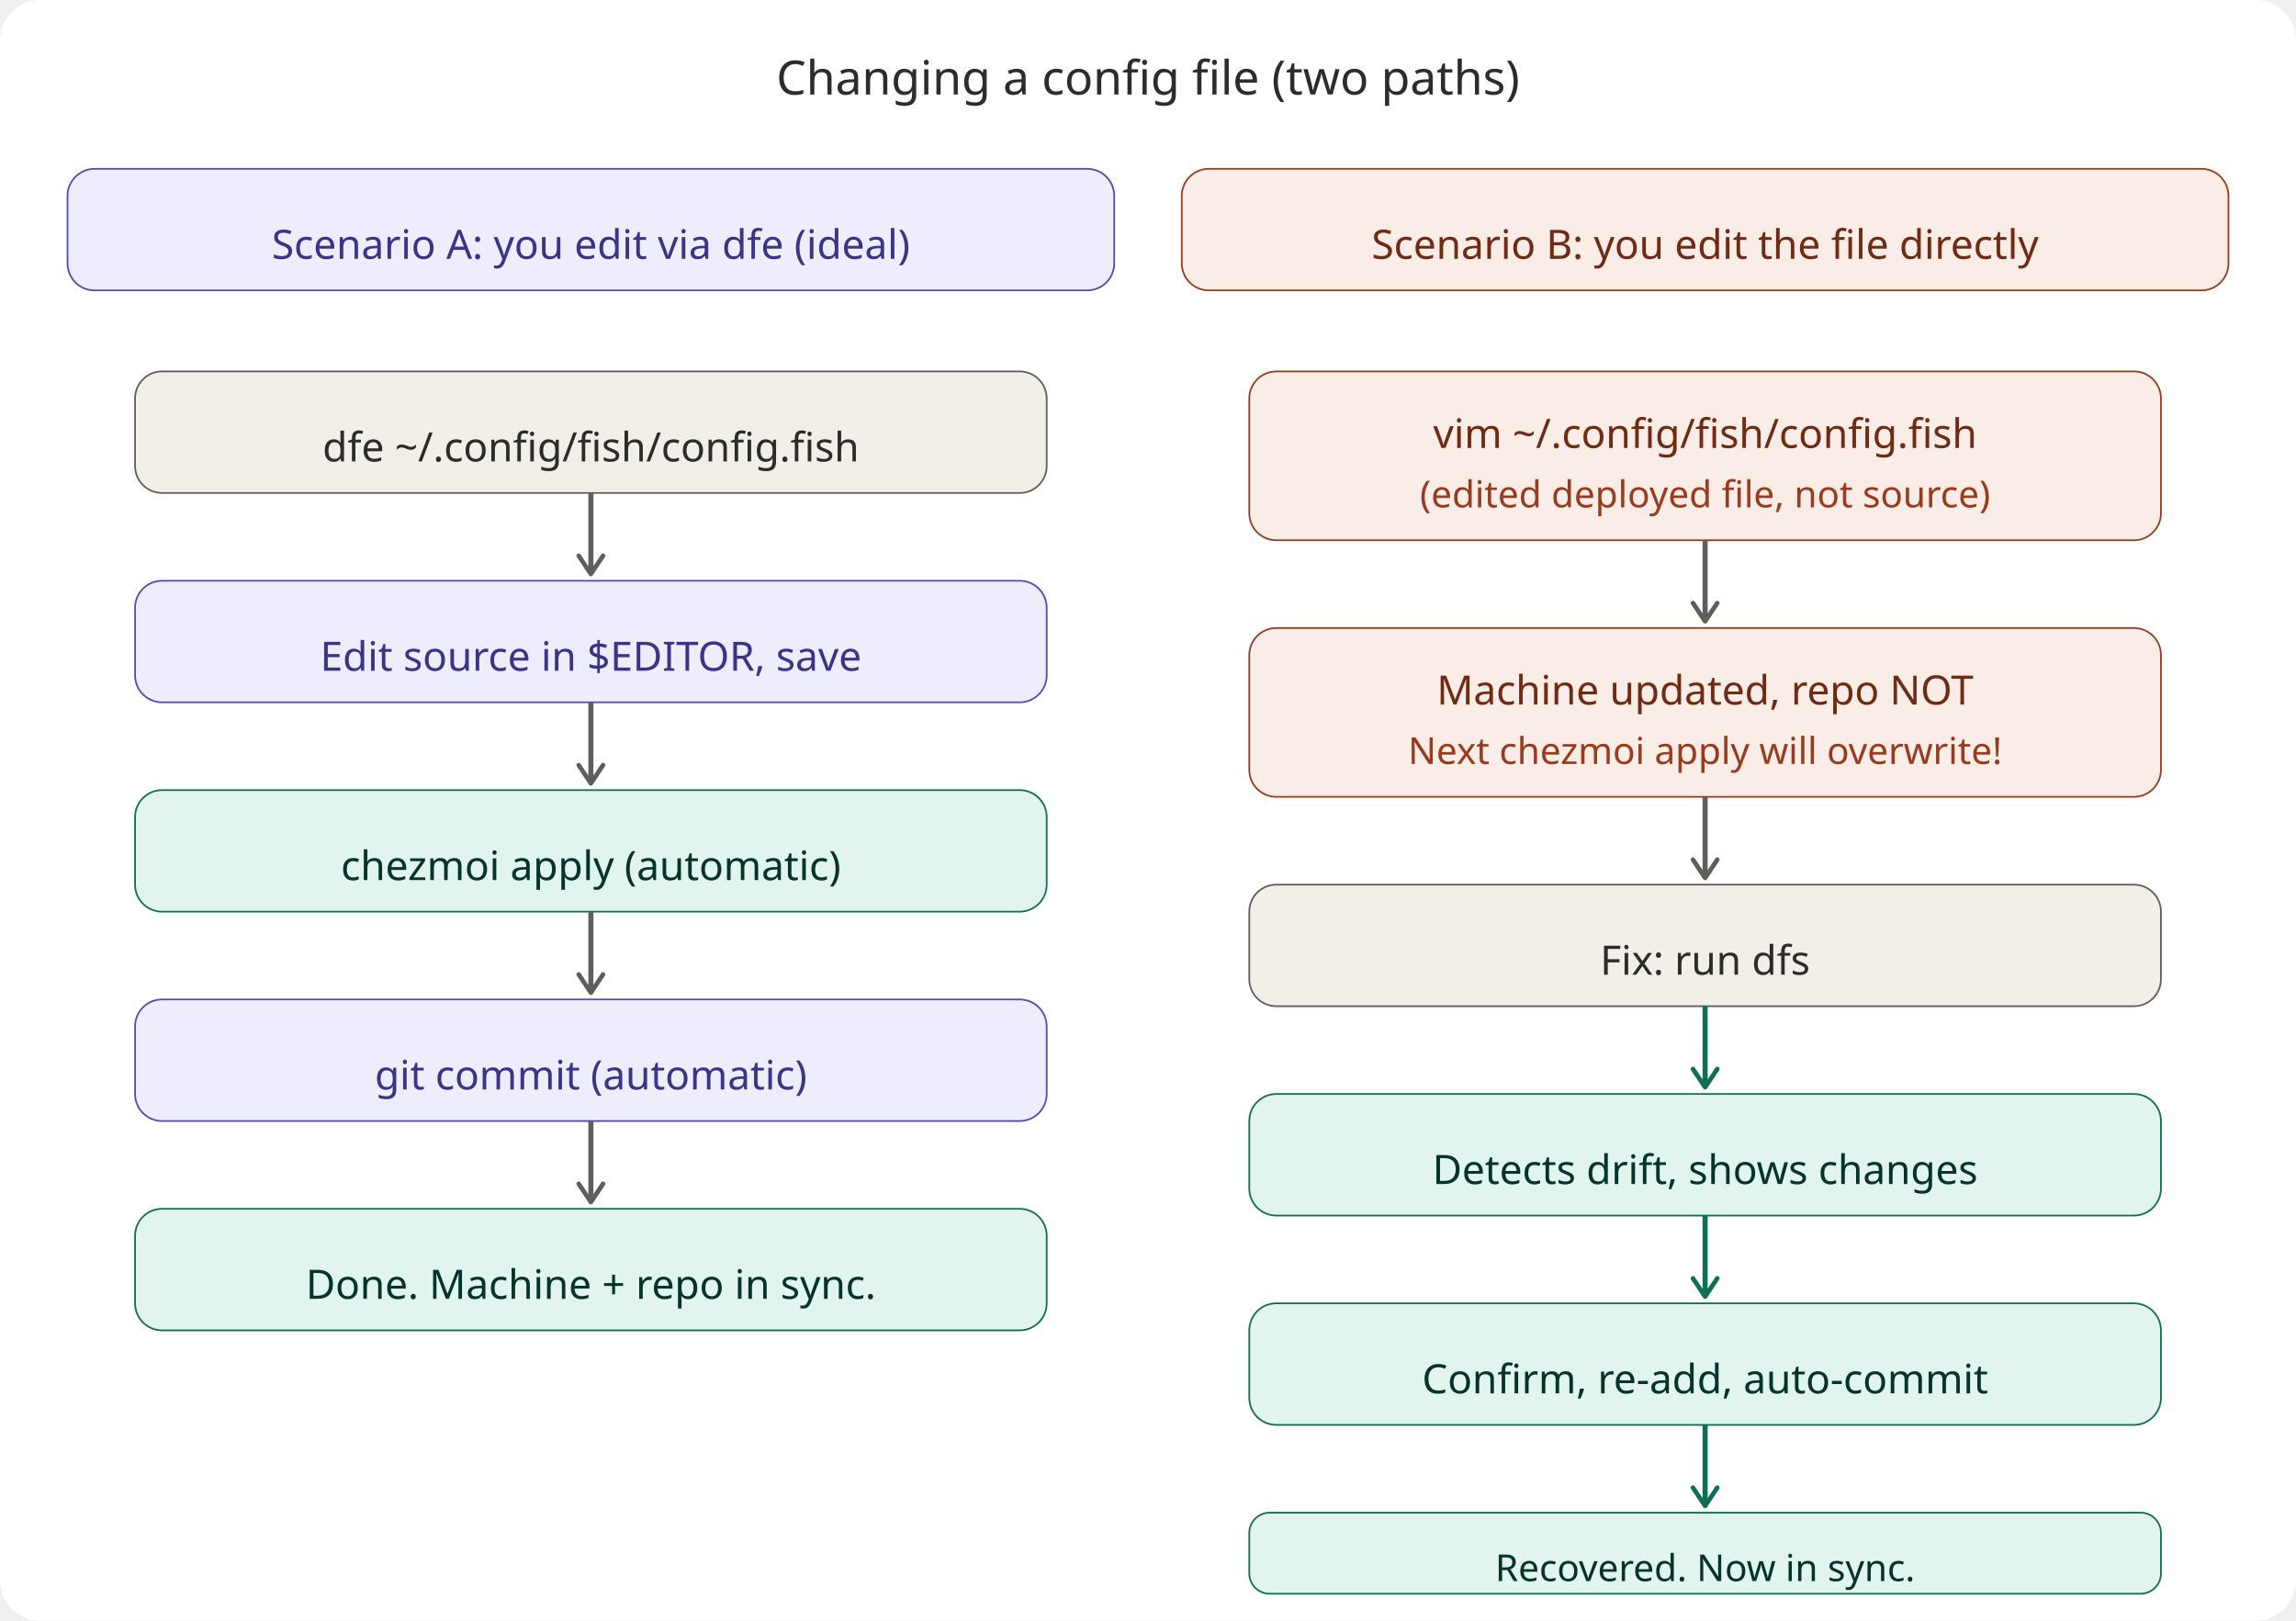
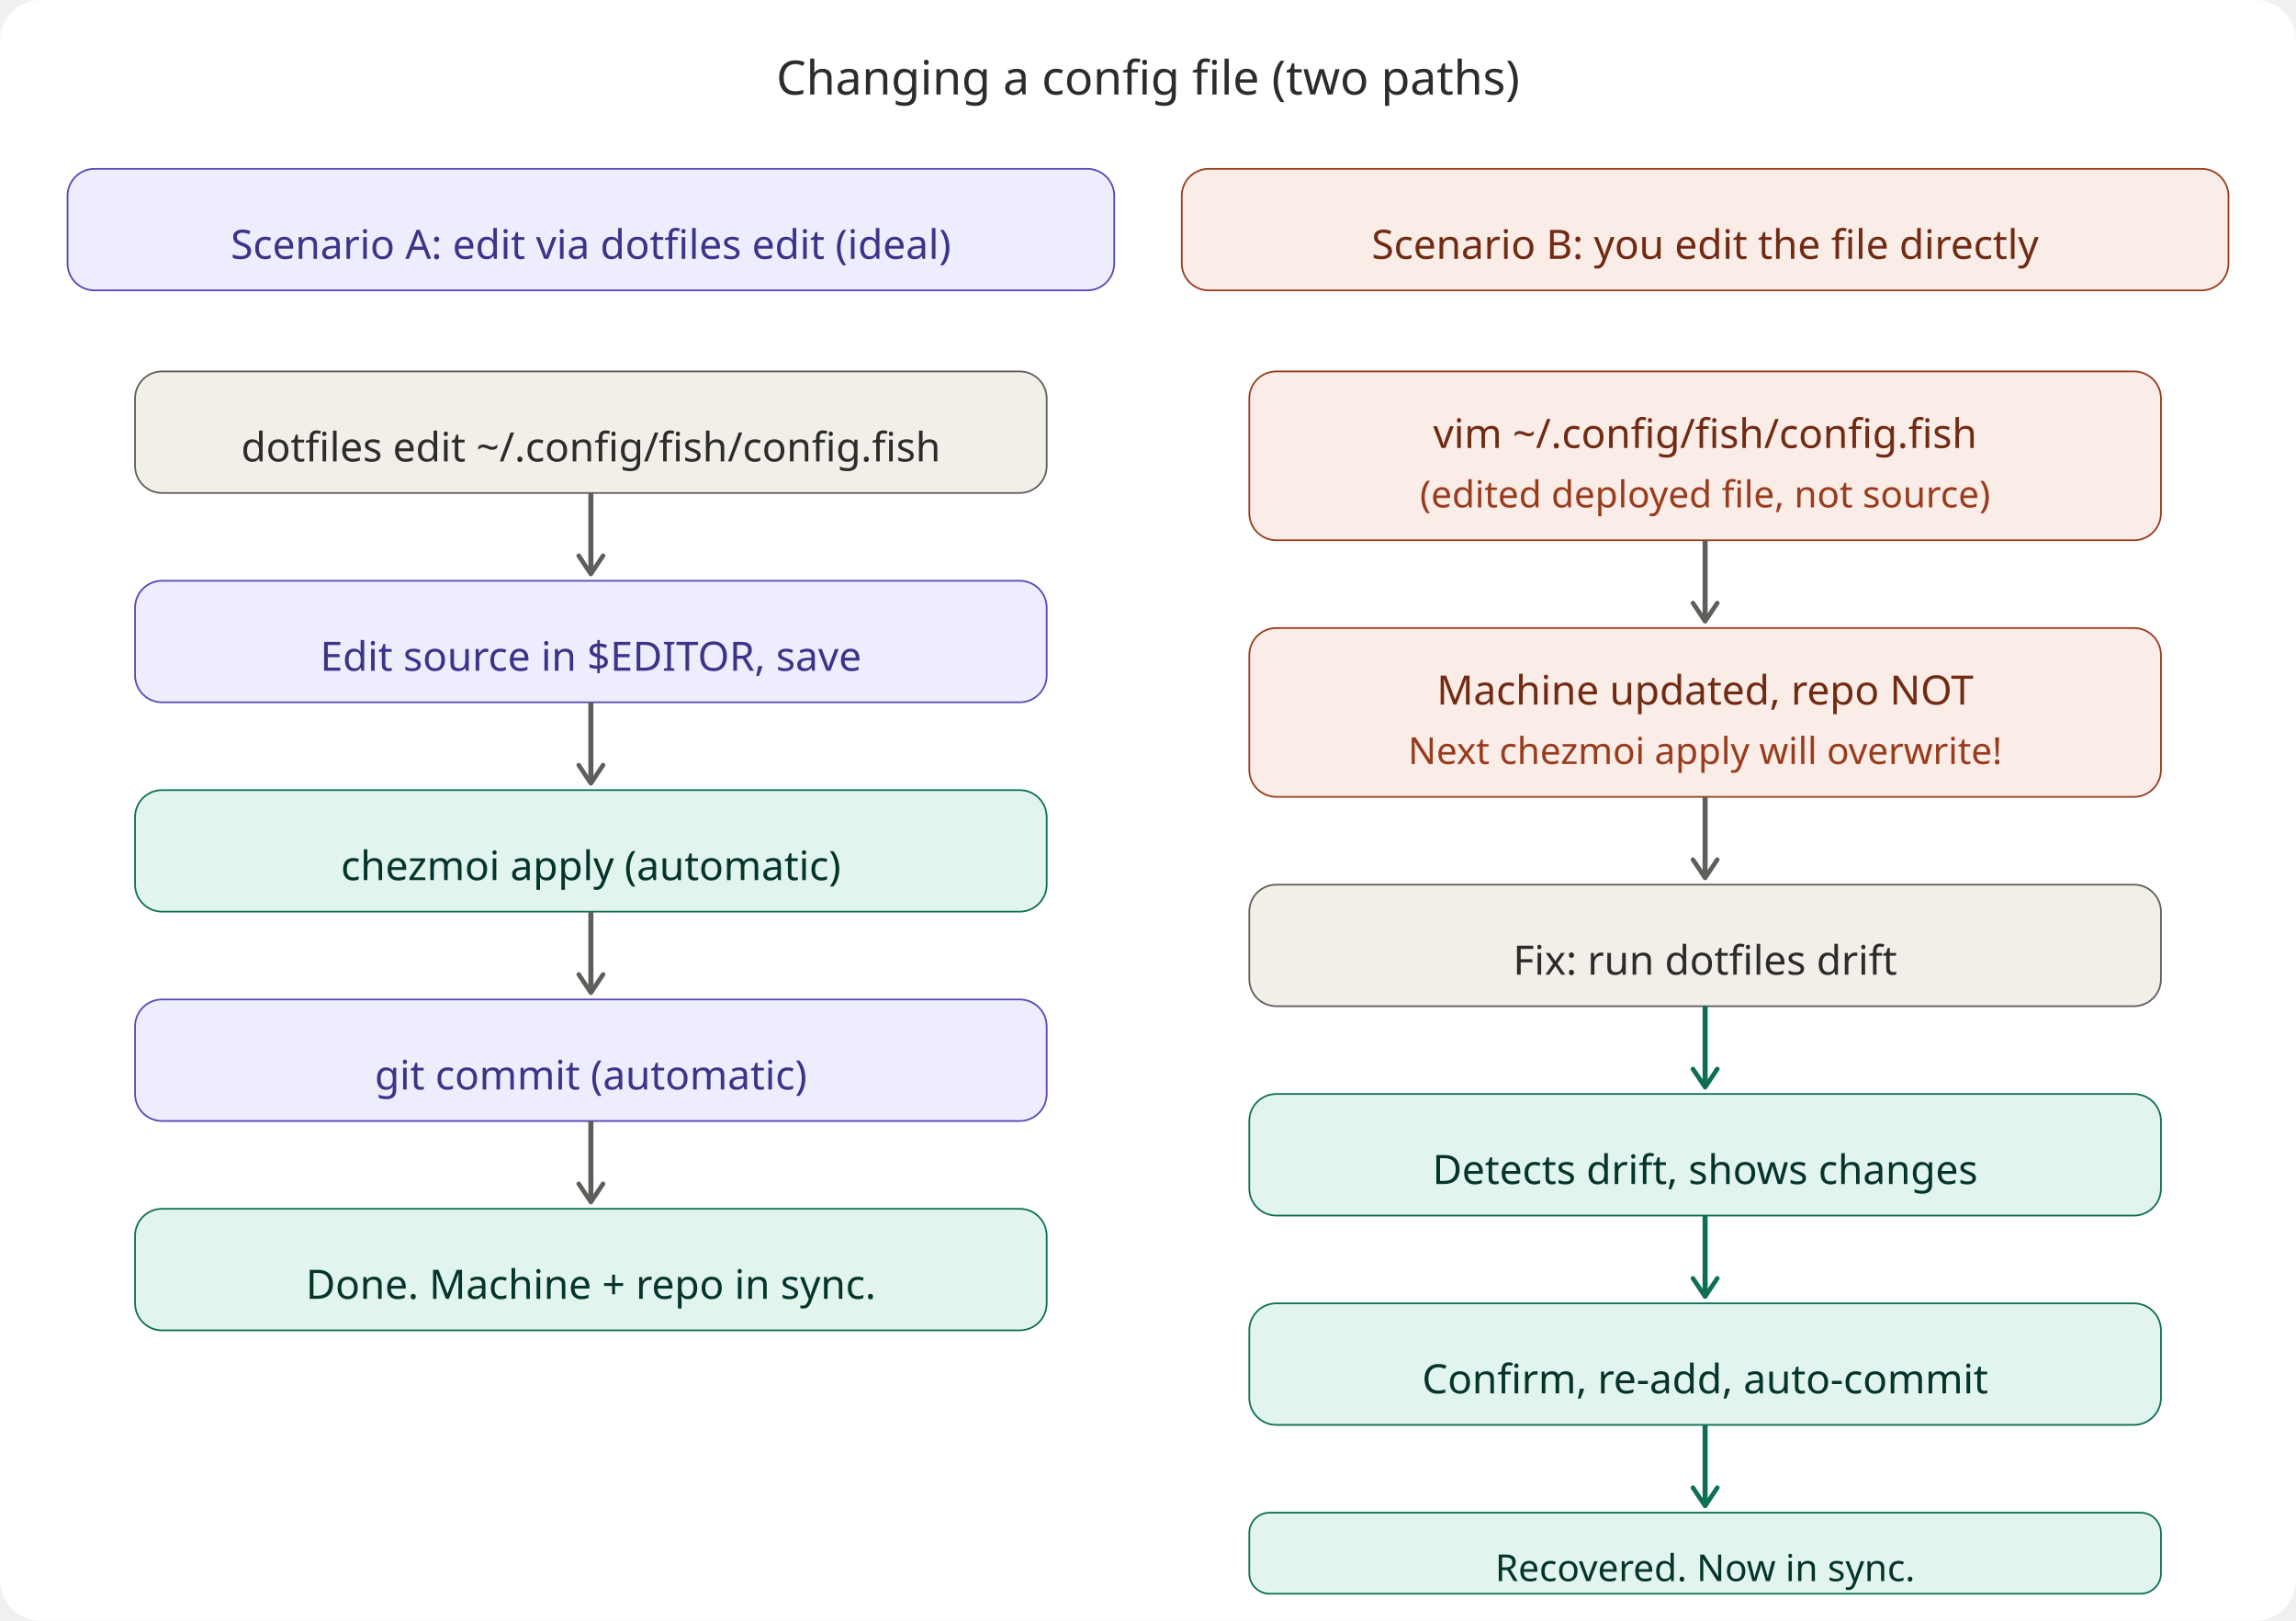
<svg xmlns="http://www.w3.org/2000/svg" width="100%" viewBox="0 0 680 480" style="background:#ffffff;border-radius:12px">
  <rect width="680" height="480" fill="#ffffff" rx="12" />
  <defs>
    <marker id="a" viewBox="0 0 10 10" refX="8" refY="5" markerWidth="6" markerHeight="6" orient="auto-start-reverse">
      <path d="M2 1L8 5L2 9" fill="none" stroke="#5F5E5A" stroke-width="1.5" stroke-linecap="round" stroke-linejoin="round" />
    </marker>
    <marker id="ag" viewBox="0 0 10 10" refX="8" refY="5" markerWidth="6" markerHeight="6" orient="auto-start-reverse">
      <path d="M2 1L8 5L2 9" fill="none" stroke="#0F6E56" stroke-width="1.5" stroke-linecap="round" stroke-linejoin="round" />
    </marker>
  </defs>
  <text x="340" y="28" text-anchor="middle" font-family="system-ui,sans-serif" font-size="14" font-weight="500" fill="#2C2C2A">Changing a config file (two paths)</text>
  <rect x="20" y="50" width="310" height="36" rx="8" fill="#EEEDFE" stroke="#534AB7" stroke-width="0.5" />
-   <text x="175" y="72" text-anchor="middle" dominant-baseline="central" font-family="system-ui,sans-serif" font-size="12" font-weight="500" fill="#3C3489">Scenario A: you edit via dfe (ideal)</text>
+   <text x="175" y="72" text-anchor="middle" dominant-baseline="central" font-family="system-ui,sans-serif" font-size="12" font-weight="500" fill="#3C3489">Scenario A: edit via dotfiles edit (ideal)</text>
  <rect x="350" y="50" width="310" height="36" rx="8" fill="#FAECE7" stroke="#993C1D" stroke-width="0.5" />
  <text x="505" y="72" text-anchor="middle" dominant-baseline="central" font-family="system-ui,sans-serif" font-size="12" font-weight="500" fill="#712B13">Scenario B: you edit the file directly</text>
  <rect x="40" y="110" width="270" height="36" rx="8" fill="#F1EFE8" stroke="#5F5E5A" stroke-width="0.5" />
-   <text x="175" y="132" text-anchor="middle" dominant-baseline="central" font-family="system-ui,sans-serif" font-size="12" font-weight="500" fill="#2C2C2A">dfe ~/.config/fish/config.fish</text>
+   <text x="175" y="132" text-anchor="middle" dominant-baseline="central" font-family="system-ui,sans-serif" font-size="12" font-weight="500" fill="#2C2C2A">dotfiles edit ~/.config/fish/config.fish</text>
  <line x1="175" y1="146" x2="175" y2="170" stroke="#5F5E5A" stroke-width="1.5" marker-end="url(#a)" />
  <rect x="40" y="172" width="270" height="36" rx="8" fill="#EEEDFE" stroke="#534AB7" stroke-width="0.5" />
  <text x="175" y="194" text-anchor="middle" dominant-baseline="central" font-family="system-ui,sans-serif" font-size="12" fill="#3C3489">Edit source in $EDITOR, save</text>
  <line x1="175" y1="208" x2="175" y2="232" stroke="#5F5E5A" stroke-width="1.5" marker-end="url(#a)" />
  <rect x="40" y="234" width="270" height="36" rx="8" fill="#E1F5EE" stroke="#0F6E56" stroke-width="0.5" />
  <text x="175" y="256" text-anchor="middle" dominant-baseline="central" font-family="system-ui,sans-serif" font-size="12" fill="#04342C">chezmoi apply (automatic)</text>
  <line x1="175" y1="270" x2="175" y2="294" stroke="#5F5E5A" stroke-width="1.5" marker-end="url(#a)" />
  <rect x="40" y="296" width="270" height="36" rx="8" fill="#EEEDFE" stroke="#534AB7" stroke-width="0.5" />
  <text x="175" y="318" text-anchor="middle" dominant-baseline="central" font-family="system-ui,sans-serif" font-size="12" fill="#3C3489">git commit (automatic)</text>
  <line x1="175" y1="332" x2="175" y2="356" stroke="#5F5E5A" stroke-width="1.5" marker-end="url(#a)" />
  <rect x="40" y="358" width="270" height="36" rx="8" fill="#E1F5EE" stroke="#0F6E56" stroke-width="0.5" />
  <text x="175" y="380" text-anchor="middle" dominant-baseline="central" font-family="system-ui,sans-serif" font-size="12" font-weight="500" fill="#04342C">Done. Machine + repo in sync.</text>
  <rect x="370" y="110" width="270" height="50" rx="8" fill="#FAECE7" stroke="#993C1D" stroke-width="0.5" />
  <text x="505" y="128" text-anchor="middle" dominant-baseline="central" font-family="system-ui,sans-serif" font-size="12" font-weight="500" fill="#712B13">vim ~/.config/fish/config.fish</text>
  <text x="505" y="146" text-anchor="middle" dominant-baseline="central" font-family="system-ui,sans-serif" font-size="11" fill="#993C1D">(edited deployed file, not source)</text>
  <line x1="505" y1="160" x2="505" y2="184" stroke="#5F5E5A" stroke-width="1.5" marker-end="url(#a)" />
  <rect x="370" y="186" width="270" height="50" rx="8" fill="#FAECE7" stroke="#993C1D" stroke-width="0.5" />
  <text x="505" y="204" text-anchor="middle" dominant-baseline="central" font-family="system-ui,sans-serif" font-size="12" fill="#712B13">Machine updated, repo NOT</text>
  <text x="505" y="222" text-anchor="middle" dominant-baseline="central" font-family="system-ui,sans-serif" font-size="11" fill="#993C1D">Next chezmoi apply will overwrite!</text>
  <line x1="505" y1="236" x2="505" y2="260" stroke="#5F5E5A" stroke-width="1.5" marker-end="url(#a)" />
  <rect x="370" y="262" width="270" height="36" rx="8" fill="#F1EFE8" stroke="#5F5E5A" stroke-width="0.5" />
-   <text x="505" y="284" text-anchor="middle" dominant-baseline="central" font-family="system-ui,sans-serif" font-size="12" font-weight="500" fill="#2C2C2A">Fix: run dfs</text>
+   <text x="505" y="284" text-anchor="middle" dominant-baseline="central" font-family="system-ui,sans-serif" font-size="12" font-weight="500" fill="#2C2C2A">Fix: run dotfiles drift</text>
  <line x1="505" y1="298" x2="505" y2="322" stroke="#0F6E56" stroke-width="1.5" marker-end="url(#ag)" />
  <rect x="370" y="324" width="270" height="36" rx="8" fill="#E1F5EE" stroke="#0F6E56" stroke-width="0.5" />
  <text x="505" y="346" text-anchor="middle" dominant-baseline="central" font-family="system-ui,sans-serif" font-size="12" fill="#04342C">Detects drift, shows changes</text>
  <line x1="505" y1="360" x2="505" y2="384" stroke="#0F6E56" stroke-width="1.5" marker-end="url(#ag)" />
  <rect x="370" y="386" width="270" height="36" rx="8" fill="#E1F5EE" stroke="#0F6E56" stroke-width="0.5" />
  <text x="505" y="408" text-anchor="middle" dominant-baseline="central" font-family="system-ui,sans-serif" font-size="12" fill="#04342C">Confirm, re-add, auto-commit</text>
  <line x1="505" y1="422" x2="505" y2="446" stroke="#0F6E56" stroke-width="1.5" marker-end="url(#ag)" />
  <rect x="370" y="448" width="270" height="24" rx="6" fill="#E1F5EE" stroke="#0F6E56" stroke-width="0.5" />
  <text x="505" y="464" text-anchor="middle" dominant-baseline="central" font-family="system-ui,sans-serif" font-size="11" font-weight="500" fill="#04342C">Recovered. Now in sync.</text>
</svg>
